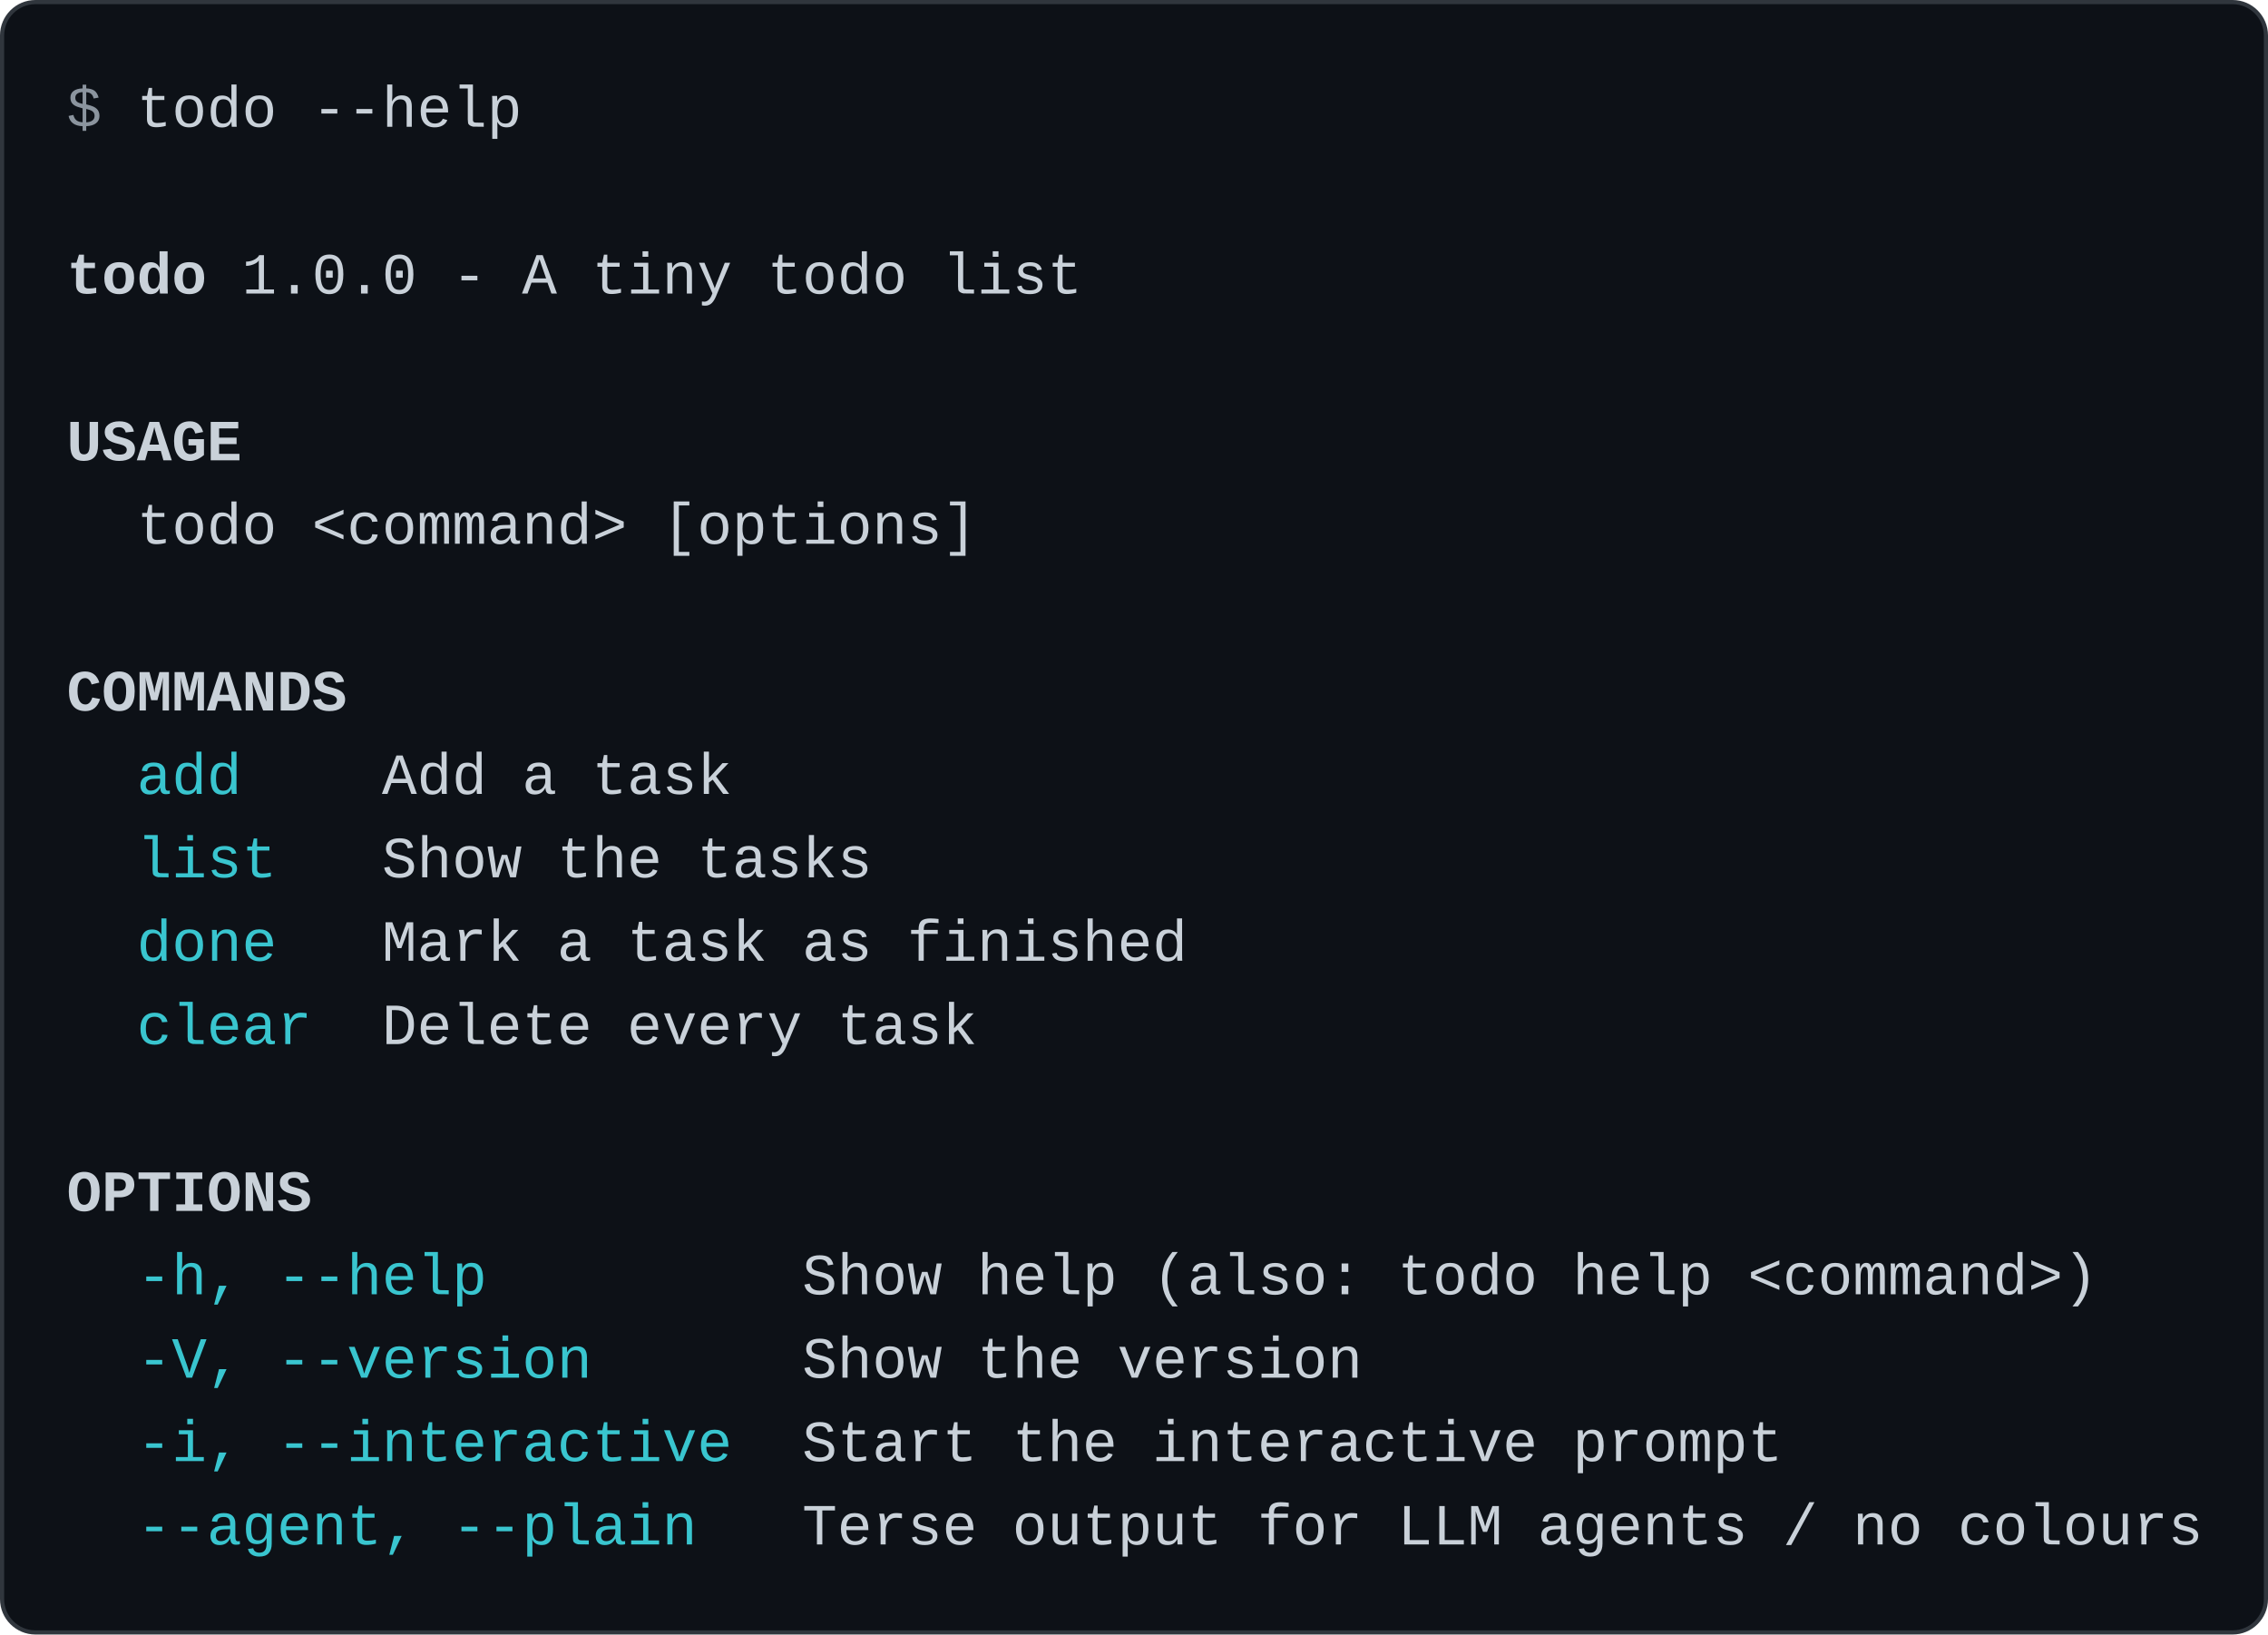
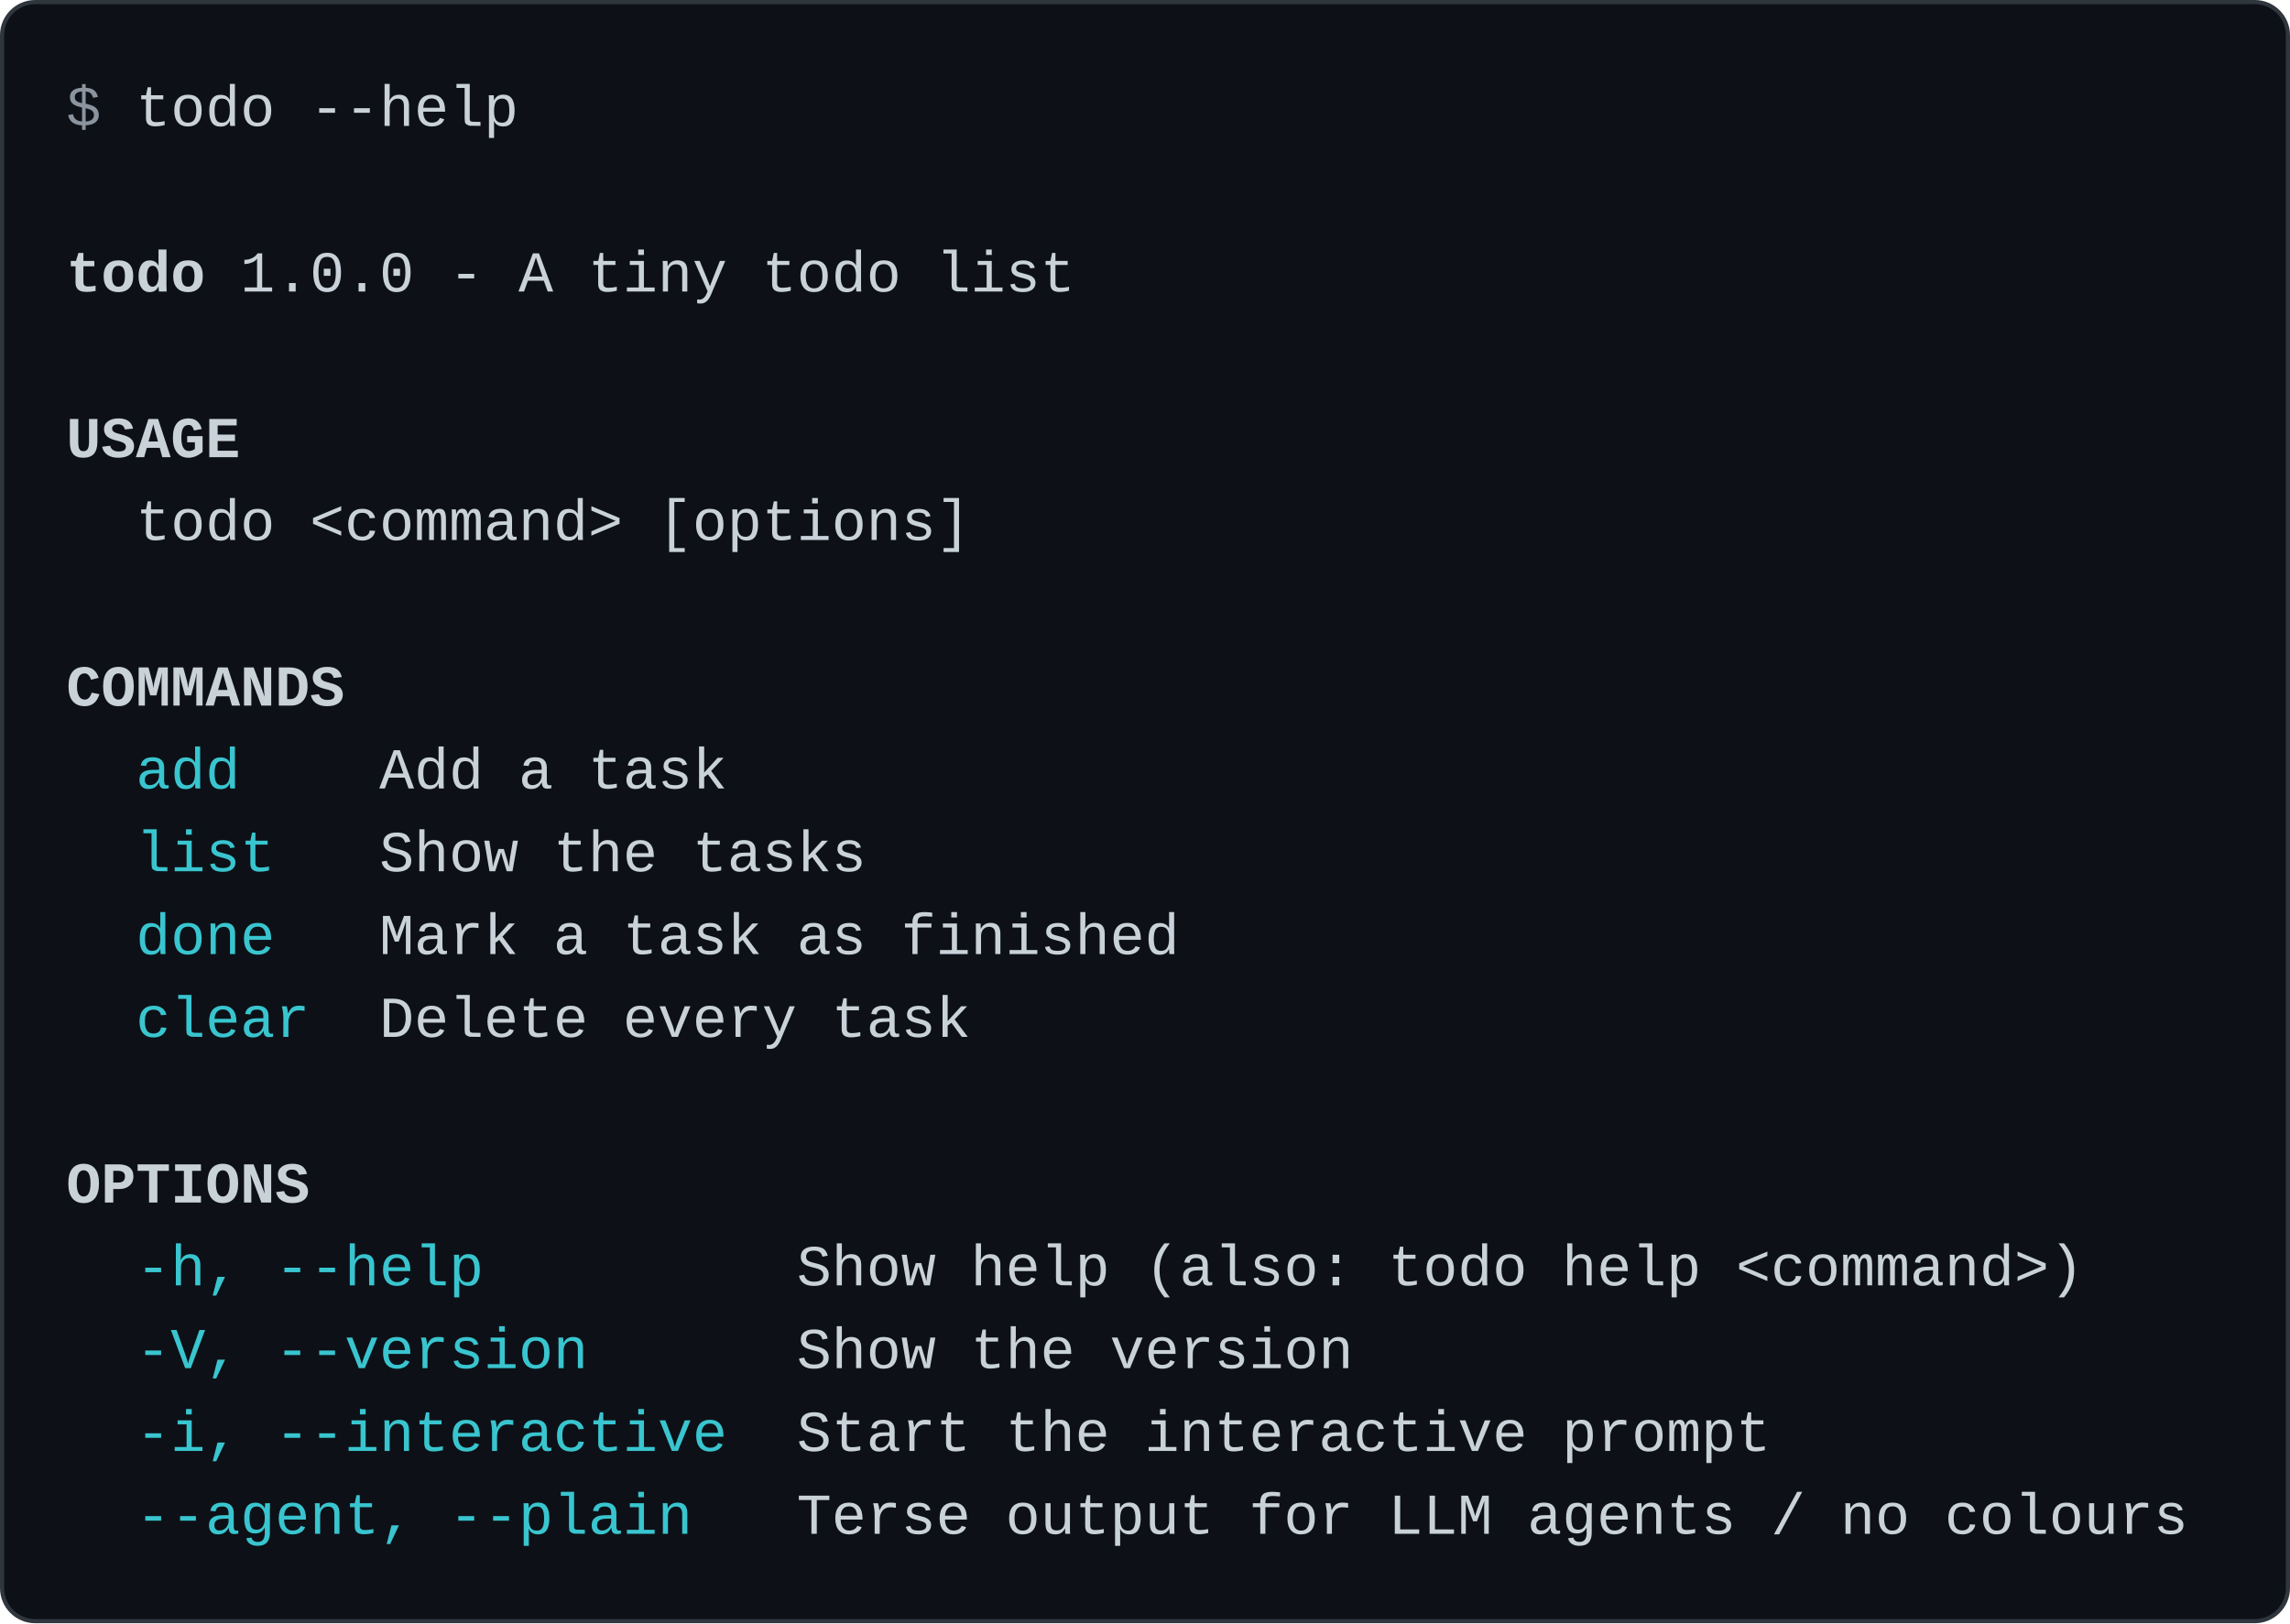
- <svg xmlns="http://www.w3.org/2000/svg" viewBox="0 0 544 392" width="544" height="392" font-family="ui-monospace,SFMono-Regular,'SF Mono',Menlo,Consolas,'Liberation Mono',monospace" font-size="14">
-   <rect x="0.5" y="0.5" width="543" height="391" rx="8" fill="#0d1117" stroke="#30363d" />
+ <svg xmlns="http://www.w3.org/2000/svg" viewBox="0 0 553 392" width="553" height="392" font-family="ui-monospace,SFMono-Regular,'SF Mono',Menlo,Consolas,'Liberation Mono',monospace" font-size="14">
+   <rect x="0.5" y="0.5" width="552" height="391" rx="8" fill="#0d1117" stroke="#30363d" />
  <text y="30.4" x="16.0" fill="#8b949e">$</text>
  <text y="30.4" x="32.8 41.2 49.6 58.0" fill="#c9d1d9">todo</text>
  <text y="30.4" x="74.8 83.2 91.6 100.0 108.4 116.8" fill="#c9d1d9">--help</text>
  <text y="70.4" x="16.0 24.4 32.8 41.2" fill="#c9d1d9" font-weight="700">todo</text>
  <text y="70.4" x="58.0 66.4 74.8 83.2 91.6" fill="#c9d1d9">1.0.0</text>
  <text y="70.4" x="108.4" fill="#c9d1d9">-</text>
  <text y="70.4" x="125.2" fill="#c9d1d9">A</text>
  <text y="70.4" x="142.0 150.4 158.8 167.2" fill="#c9d1d9">tiny</text>
  <text y="70.4" x="184.0 192.4 200.8 209.2" fill="#c9d1d9">todo</text>
  <text y="70.4" x="226.0 234.4 242.8 251.2" fill="#c9d1d9">list</text>
  <text y="110.4" x="16.0 24.4 32.8 41.2 49.6" fill="#c9d1d9" font-weight="700">USAGE</text>
  <text y="130.4" x="32.8 41.2 49.6 58.0" fill="#c9d1d9">todo</text>
  <text y="130.4" x="74.8 83.2 91.6 100.0 108.4 116.8 125.2 133.6 142.0" fill="#c9d1d9">&lt;command&gt;</text>
  <text y="130.4" x="158.8 167.2 175.6 184.0 192.4 200.8 209.2 217.6 226.0" fill="#c9d1d9">[options]</text>
  <text y="170.4" x="16.0 24.4 32.8 41.2 49.6 58.0 66.4 74.8" fill="#c9d1d9" font-weight="700">COMMANDS</text>
  <text y="190.4" x="32.8 41.2 49.6" fill="#39c5cf">add</text>
  <text y="190.4" x="91.6 100.0 108.4" fill="#c9d1d9">Add</text>
  <text y="190.4" x="125.2" fill="#c9d1d9">a</text>
  <text y="190.4" x="142.0 150.4 158.8 167.2" fill="#c9d1d9">task</text>
  <text y="210.4" x="32.8 41.2 49.6 58.0" fill="#39c5cf">list</text>
  <text y="210.4" x="91.6 100.0 108.4 116.8" fill="#c9d1d9">Show</text>
  <text y="210.4" x="133.6 142.0 150.4" fill="#c9d1d9">the</text>
  <text y="210.4" x="167.2 175.6 184.0 192.4 200.8" fill="#c9d1d9">tasks</text>
  <text y="230.4" x="32.8 41.2 49.6 58.0" fill="#39c5cf">done</text>
  <text y="230.4" x="91.6 100.0 108.4 116.8" fill="#c9d1d9">Mark</text>
  <text y="230.4" x="133.6" fill="#c9d1d9">a</text>
  <text y="230.4" x="150.4 158.8 167.2 175.6" fill="#c9d1d9">task</text>
  <text y="230.4" x="192.4 200.8" fill="#c9d1d9">as</text>
  <text y="230.4" x="217.6 226.0 234.4 242.8 251.2 259.6 268.0 276.4" fill="#c9d1d9">finished</text>
  <text y="250.4" x="32.8 41.2 49.6 58.0 66.4" fill="#39c5cf">clear</text>
  <text y="250.4" x="91.6 100.0 108.4 116.8 125.2 133.6" fill="#c9d1d9">Delete</text>
  <text y="250.4" x="150.4 158.8 167.2 175.6 184.0" fill="#c9d1d9">every</text>
  <text y="250.4" x="200.8 209.2 217.6 226.0" fill="#c9d1d9">task</text>
  <text y="290.4" x="16.0 24.4 32.8 41.2 49.6 58.0 66.4" fill="#c9d1d9" font-weight="700">OPTIONS</text>
  <text y="310.4" x="32.8 41.2 49.6" fill="#39c5cf">-h,</text>
  <text y="310.4" x="66.4 74.8 83.2 91.6 100.0 108.4" fill="#39c5cf">--help</text>
  <text y="310.4" x="192.4 200.8 209.2 217.6" fill="#c9d1d9">Show</text>
  <text y="310.4" x="234.4 242.8 251.2 259.6" fill="#c9d1d9">help</text>
  <text y="310.4" x="276.4 284.8 293.2 301.6 310.0 318.4" fill="#c9d1d9">(also:</text>
  <text y="310.4" x="335.2 343.6 352.0 360.4" fill="#c9d1d9">todo</text>
  <text y="310.4" x="377.2 385.6 394.0 402.4" fill="#c9d1d9">help</text>
  <text y="310.4" x="419.2 427.6 436.0 444.4 452.8 461.2 469.6 478.0 486.4 494.8" fill="#c9d1d9">&lt;command&gt;)</text>
  <text y="330.4" x="32.8 41.2 49.6" fill="#39c5cf">-V,</text>
  <text y="330.4" x="66.4 74.8 83.2 91.6 100.0 108.4 116.8 125.2 133.6" fill="#39c5cf">--version</text>
  <text y="330.4" x="192.4 200.8 209.2 217.6" fill="#c9d1d9">Show</text>
  <text y="330.4" x="234.4 242.8 251.2" fill="#c9d1d9">the</text>
  <text y="330.4" x="268.0 276.4 284.8 293.2 301.6 310.0 318.4" fill="#c9d1d9">version</text>
  <text y="350.4" x="32.8 41.2 49.6" fill="#39c5cf">-i,</text>
  <text y="350.4" x="66.4 74.8 83.2 91.6 100.0 108.4 116.8 125.2 133.6 142.0 150.4 158.8 167.2" fill="#39c5cf">--interactive</text>
  <text y="350.4" x="192.4 200.8 209.2 217.6 226.0" fill="#c9d1d9">Start</text>
  <text y="350.4" x="242.8 251.2 259.6" fill="#c9d1d9">the</text>
  <text y="350.4" x="276.4 284.8 293.2 301.6 310.0 318.4 326.8 335.2 343.6 352.0 360.4" fill="#c9d1d9">interactive</text>
  <text y="350.4" x="377.2 385.6 394.0 402.4 410.8 419.2" fill="#c9d1d9">prompt</text>
  <text y="370.4" x="32.8 41.2 49.6 58.0 66.4 74.8 83.2 91.6" fill="#39c5cf">--agent,</text>
  <text y="370.4" x="108.4 116.8 125.2 133.6 142.0 150.4 158.8" fill="#39c5cf">--plain</text>
  <text y="370.4" x="192.4 200.8 209.2 217.6 226.0" fill="#c9d1d9">Terse</text>
  <text y="370.4" x="242.8 251.2 259.6 268.0 276.4 284.8" fill="#c9d1d9">output</text>
  <text y="370.4" x="301.6 310.0 318.4" fill="#c9d1d9">for</text>
  <text y="370.4" x="335.2 343.6 352.0" fill="#c9d1d9">LLM</text>
  <text y="370.4" x="368.8 377.2 385.6 394.0 402.4 410.8" fill="#c9d1d9">agents</text>
  <text y="370.4" x="427.6" fill="#c9d1d9">/</text>
  <text y="370.4" x="444.4 452.8" fill="#c9d1d9">no</text>
  <text y="370.4" x="469.6 478.0 486.4 494.8 503.2 511.6 520.0" fill="#c9d1d9">colours</text>
</svg>
